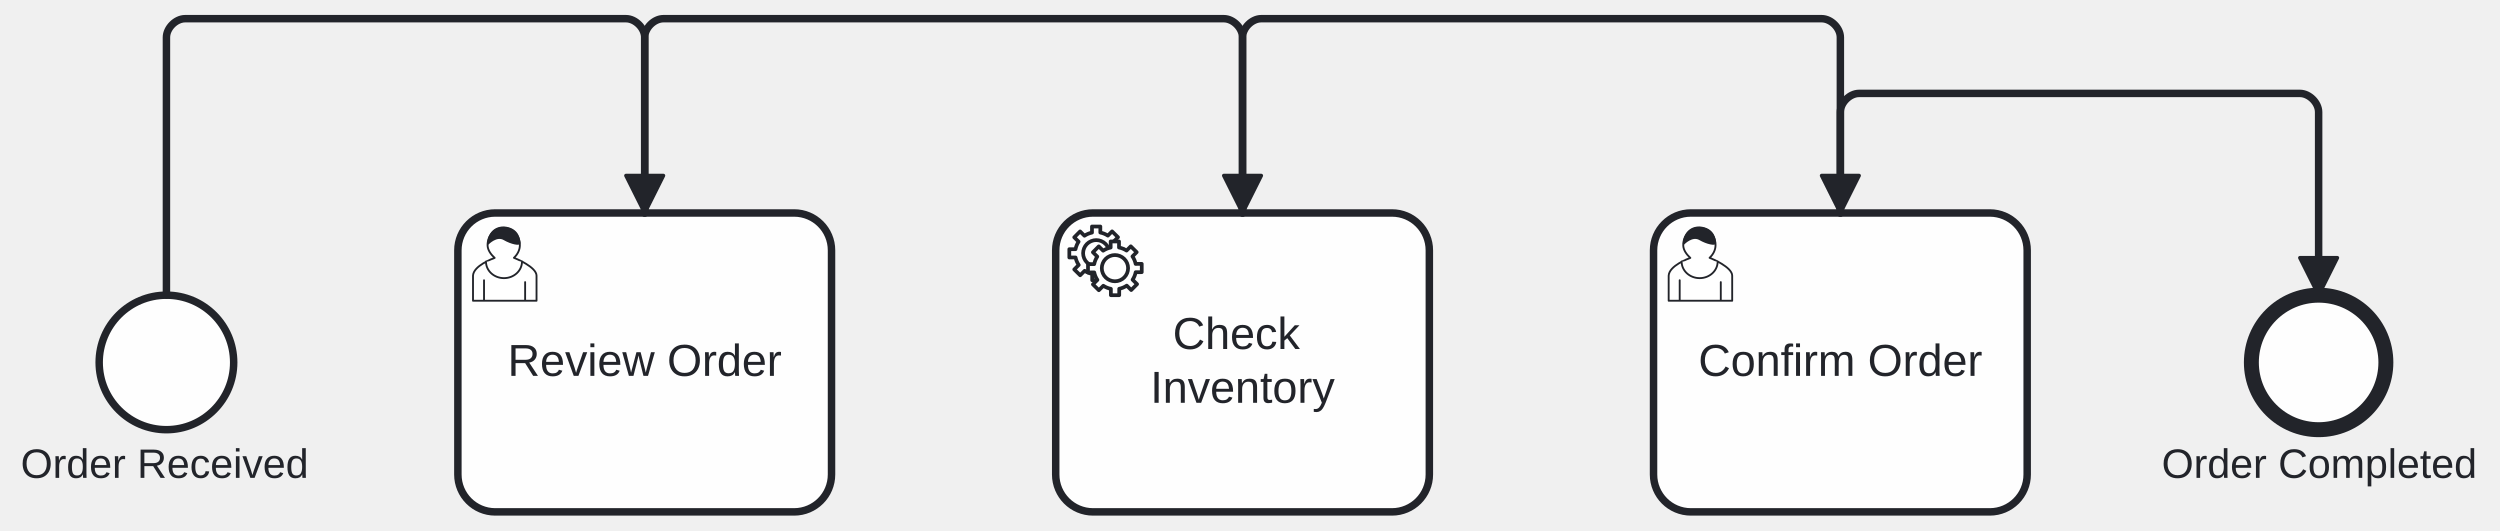
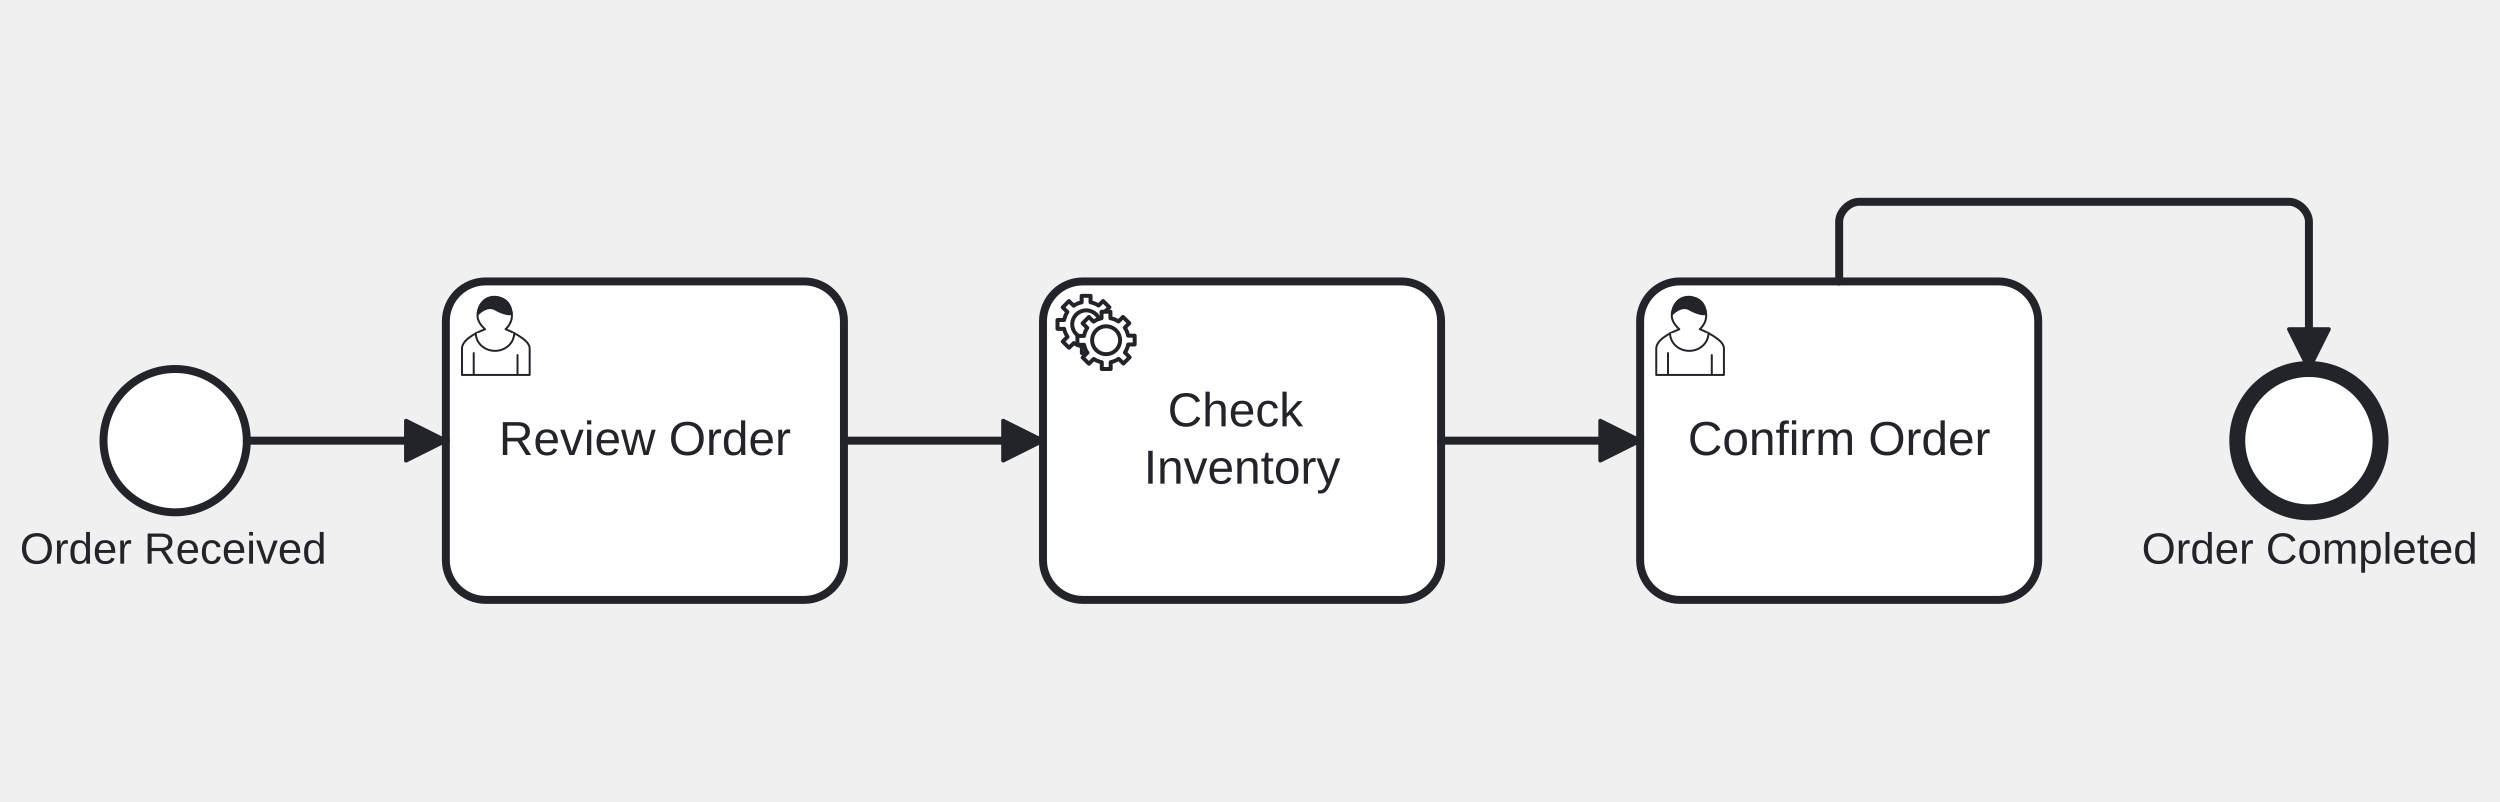
- <svg xmlns="http://www.w3.org/2000/svg" width="834" height="177" viewBox="166 35 668 142" version="1.1">
+ <svg xmlns="http://www.w3.org/2000/svg" width="764" height="245" viewBox="136 135 628 110" version="1.1">
  <g class="djs-group">
-     <g class="djs-element djs-shape" data-element-id="StartEvent_OrderReceived" style="display: block;" transform="translate(192, 114)">
+     <g class="djs-element djs-shape" data-element-id="StartEvent_OrderReceived" style="display: block;" transform="translate(162, 182)">
      <g class="djs-visual">
        <circle cx="18" cy="18" r="18" style="stroke-linecap: round; stroke-linejoin: round; stroke: hsl(225, 10%, 15%); stroke-width: 2px; fill: white; fill-opacity: 0.95;" />
      </g>
      <rect style="fill: none; stroke-opacity: 0; stroke: white; stroke-width: 15px;" class="djs-hit djs-hit-all" x="0" y="0" width="36" height="36" />
      <circle cx="18" cy="18" r="23" style="fill: none;" class="djs-outline" />
    </g>
  </g>
  <g class="djs-group">
-     <g class="djs-element djs-shape" data-element-id="UserTask_ReviewOrder" style="display: block;" transform="translate(288, 92)">
+     <g class="djs-element djs-shape" data-element-id="UserTask_ReviewOrder" style="display: block;" transform="translate(248, 160)">
      <g class="djs-visual">
        <rect x="0" y="0" width="100" height="80" rx="10" ry="10" style="stroke-linecap: round; stroke-linejoin: round; stroke: hsl(225, 10%, 15%); stroke-width: 2px; fill: white; fill-opacity: 0.95;" />
        <text style="font-family: Arial, sans-serif; font-size: 12px; font-weight: normal; fill: hsl(225, 10%, 15%);" lineHeight="1.2" class="djs-label">
          <tspan x="13.328" y="43.6">Review Order</tspan>
        </text>
        <path style="fill: white; stroke-linecap: round; stroke-linejoin: round; stroke: hsl(225, 10%, 15%); stroke-width: 0.5px;" d="m 15,12 c 0.909,-0.845 1.594,-2.049 1.594,-3.385 0,-2.554 -1.805,-4.622 -4.357,-4.622 -2.552,0 -4.288,2.068 -4.288,4.622 0,1.348 0.974,2.562 1.896,3.405 -0.529,0.187 -5.669,2.097 -5.794,4.756 v 6.718 h 17 v -6.718 c 0,-2.298 -5.528,-4.595 -6.051,-4.776 zm -8,6 l 0,5.5 m 11,0 l 0,-5" />
        <path style="fill: white; stroke-linecap: round; stroke-linejoin: round; stroke: hsl(225, 10%, 15%); stroke-width: 0.5px;" d="m 15,12 m 2.162,1.009 c 0,2.447 -2.158,4.431 -4.821,4.431 -2.665,0 -4.822,-1.981 -4.822,-4.431 " />
        <path style="fill: hsl(225, 10%, 15%); stroke-linecap: round; stroke-linejoin: round; stroke: hsl(225, 10%, 15%); stroke-width: 0.5px;" d="m 15,12 m -6.9,-3.80 c 0,0 2.251,-2.358 4.274,-1.177 2.024,1.181 4.221,1.537 4.124,0.965 -0.098,-0.57 -0.117,-3.791 -4.191,-4.136 -3.575,0.001 -4.208,3.367 -4.207,4.348 z" />
      </g>
      <rect style="fill: none; stroke-opacity: 0; stroke: white; stroke-width: 15px;" class="djs-hit djs-hit-all" x="0" y="0" width="100" height="80" />
      <rect x="-5" y="-5" rx="14" width="110" height="90" style="fill: none;" class="djs-outline" />
    </g>
  </g>
  <g class="djs-group">
-     <g class="djs-element djs-shape" data-element-id="ServiceTask_CheckInventory" style="display: block;" transform="translate(448, 92)">
+     <g class="djs-element djs-shape" data-element-id="ServiceTask_CheckInventory" style="display: block;" transform="translate(398, 160)">
      <g class="djs-visual">
        <rect x="0" y="0" width="100" height="80" rx="10" ry="10" style="stroke-linecap: round; stroke-linejoin: round; stroke: hsl(225, 10%, 15%); stroke-width: 2px; fill: white; fill-opacity: 0.95;" />
        <text style="font-family: Arial, sans-serif; font-size: 12px; font-weight: normal; fill: hsl(225, 10%, 15%);" lineHeight="1.2" class="djs-label">
          <tspan x="31.328" y="36.4">Check </tspan>
          <tspan x="25.322" y="50.8">Inventory</tspan>
        </text>
        <circle cx="5" cy="5" r="5" style="stroke-linecap: round; stroke-linejoin: round; stroke: none; stroke-width: 2px; fill: white;" transform="translate(6, 6)" />
        <path style="fill: white; stroke-linecap: round; stroke-linejoin: round; stroke: hsl(225, 10%, 15%); stroke-width: 1px;" d="m 12,18 v -1.713 c 0.352,-0.07 0.704,-0.178 1.048,-0.321 0.344,-0.145 0.666,-0.321 0.966,-0.521 l 1.194,1.18 1.567,-1.577 -1.195,-1.18 c 0.403,-0.614 0.683,-1.299 0.825,-2.018 l 1.622,-0.01 v -2.22 l -1.637,0.01 c -0.073,-0.352 -0.178,-0.7 -0.324,-1.044 -0.145,-0.344 -0.321,-0.664 -0.523,-0.962 l 1.131,-1.136 -1.583,-1.563 -1.13,1.136 c -0.614,-0.401 -1.303,-0.681 -2.023,-0.822 l 0.009,-1.619 h -2.241 l 0.004,1.631 c -0.354,0.074 -0.705,0.18 -1.05,0.324 -0.344,0.144 -0.665,0.321 -0.964,0.52 l -1.17,-1.158 -1.567,1.579 1.168,1.157 c -0.403,0.613 -0.683,1.298 -0.825,2.017 l -1.659,0.003 v 2.222 l 1.672,-0.006 c 0.073,0.351 0.18,0.702 0.324,1.045 0.145,0.344 0.321,0.664 0.523,0.961 l -1.199,1.197 1.584,1.56 1.196,-1.193 c 0.614,0.403 1.303,0.682 2.023,0.823 l 7.19e-4,1.699 h 2.227 z m 0.221,-3.996 c -1.789,0.75 -3.858,-0.093 -4.61,-1.874 -0.752,-1.783 0.091,-3.846 1.88,-4.596 1.788,-0.749 3.857,0.093 4.609,1.874 0.752,1.782 -0.091,3.846 -1.88,4.596 z" />
        <circle cx="5" cy="5" r="5" style="stroke-linecap: round; stroke-linejoin: round; stroke: none; stroke-width: 2px; fill: white;" transform="translate(11, 10)" />
        <path style="fill: white; stroke-linecap: round; stroke-linejoin: round; stroke: hsl(225, 10%, 15%); stroke-width: 1px;" d="m 17,22 v -1.713 c 0.352,-0.07 0.704,-0.178 1.048,-0.321 0.344,-0.145 0.666,-0.321 0.966,-0.521 l 1.194,1.18 1.567,-1.577 -1.195,-1.18 c 0.403,-0.614 0.683,-1.299 0.825,-2.018 l 1.622,-0.01 v -2.22 l -1.637,0.01 c -0.073,-0.352 -0.178,-0.7 -0.324,-1.044 -0.145,-0.344 -0.321,-0.664 -0.523,-0.962 l 1.131,-1.136 -1.583,-1.563 -1.13,1.136 c -0.614,-0.401 -1.303,-0.681 -2.023,-0.822 l 0.009,-1.619 h -2.241 l 0.004,1.631 c -0.354,0.074 -0.705,0.18 -1.05,0.324 -0.344,0.144 -0.665,0.321 -0.964,0.52 l -1.17,-1.158 -1.567,1.579 1.168,1.157 c -0.403,0.613 -0.683,1.298 -0.825,2.017 l -1.659,0.003 v 2.222 l 1.672,-0.006 c 0.073,0.351 0.18,0.702 0.324,1.045 0.145,0.344 0.321,0.664 0.523,0.961 l -1.199,1.197 1.584,1.56 1.196,-1.193 c 0.614,0.403 1.303,0.682 2.023,0.823 l 7.19e-4,1.699 h 2.227 z m 0.221,-3.996 c -1.789,0.75 -3.858,-0.093 -4.61,-1.874 -0.752,-1.783 0.091,-3.846 1.88,-4.596 1.788,-0.749 3.857,0.093 4.609,1.874 0.752,1.782 -0.091,3.846 -1.88,4.596 z" />
      </g>
      <rect style="fill: none; stroke-opacity: 0; stroke: white; stroke-width: 15px;" class="djs-hit djs-hit-all" x="0" y="0" width="100" height="80" />
      <rect x="-5" y="-5" rx="14" width="110" height="90" style="fill: none;" class="djs-outline" />
    </g>
  </g>
  <g class="djs-group">
-     <g class="djs-element djs-shape" data-element-id="UserTask_ConfirmOrder" style="display: block;" transform="translate(608, 92)">
+     <g class="djs-element djs-shape" data-element-id="UserTask_ConfirmOrder" style="display: block;" transform="translate(548, 160)">
      <g class="djs-visual">
        <rect x="0" y="0" width="100" height="80" rx="10" ry="10" style="stroke-linecap: round; stroke-linejoin: round; stroke: hsl(225, 10%, 15%); stroke-width: 2px; fill: white; fill-opacity: 0.95;" />
        <text style="font-family: Arial, sans-serif; font-size: 12px; font-weight: normal; fill: hsl(225, 10%, 15%);" lineHeight="1.2" class="djs-label">
          <tspan x="11.996" y="43.6">Confirm Order</tspan>
        </text>
        <path style="fill: white; stroke-linecap: round; stroke-linejoin: round; stroke: hsl(225, 10%, 15%); stroke-width: 0.5px;" d="m 15,12 c 0.909,-0.845 1.594,-2.049 1.594,-3.385 0,-2.554 -1.805,-4.622 -4.357,-4.622 -2.552,0 -4.288,2.068 -4.288,4.622 0,1.348 0.974,2.562 1.896,3.405 -0.529,0.187 -5.669,2.097 -5.794,4.756 v 6.718 h 17 v -6.718 c 0,-2.298 -5.528,-4.595 -6.051,-4.776 zm -8,6 l 0,5.5 m 11,0 l 0,-5" />
        <path style="fill: white; stroke-linecap: round; stroke-linejoin: round; stroke: hsl(225, 10%, 15%); stroke-width: 0.5px;" d="m 15,12 m 2.162,1.009 c 0,2.447 -2.158,4.431 -4.821,4.431 -2.665,0 -4.822,-1.981 -4.822,-4.431 " />
        <path style="fill: hsl(225, 10%, 15%); stroke-linecap: round; stroke-linejoin: round; stroke: hsl(225, 10%, 15%); stroke-width: 0.5px;" d="m 15,12 m -6.9,-3.80 c 0,0 2.251,-2.358 4.274,-1.177 2.024,1.181 4.221,1.537 4.124,0.965 -0.098,-0.57 -0.117,-3.791 -4.191,-4.136 -3.575,0.001 -4.208,3.367 -4.207,4.348 z" />
      </g>
      <rect style="fill: none; stroke-opacity: 0; stroke: white; stroke-width: 15px;" class="djs-hit djs-hit-all" x="0" y="0" width="100" height="80" />
      <rect x="-5" y="-5" rx="14" width="110" height="90" style="fill: none;" class="djs-outline" />
    </g>
  </g>
  <g class="djs-group">
-     <g class="djs-element djs-shape selected" data-element-id="EndEvent_OrderCompleted" style="display: block;" transform="translate(768, 114)">
+     <g class="djs-element djs-shape selected" data-element-id="EndEvent_OrderCompleted" style="display: block;" transform="translate(698, 182)">
      <g class="djs-visual">
        <circle cx="18" cy="18" r="18" style="stroke-linecap: round; stroke-linejoin: round; stroke: hsl(225, 10%, 15%); stroke-width: 4px; fill: white; fill-opacity: 0.95;" />
      </g>
      <rect style="fill: none; stroke-opacity: 0; stroke: white; stroke-width: 15px;" class="djs-hit djs-hit-all" x="0" y="0" width="36" height="36" />
      <circle cx="18" cy="18" r="24" style="fill: none;" class="djs-outline" />
    </g>
  </g>
  <g class="djs-group">
-     <g class="djs-element djs-connection" data-element-id="Flow_1vkpdml" style="display: block;">
+     <g class="djs-element djs-connection" data-element-id="Flow_07jcbg5" style="display: block;">
      <g class="djs-visual">
        <defs>
-           <marker id="marker-47fjvlohaj1torn2qpuqodkip" viewBox="0 0 20 20" refX="11" refY="10" markerWidth="10" markerHeight="10" orient="auto">
+           <marker id="marker-b7llmhobasptdhhr6eokhzxt0" viewBox="0 0 20 20" refX="11" refY="10" markerWidth="10" markerHeight="10" orient="auto">
            <path d="M 1 5 L 11 10 L 1 15 Z" style="stroke-linecap: round; stroke-linejoin: round; stroke: hsl(225, 10%, 15%); stroke-width: 1px; fill: hsl(225, 10%, 15%);" />
          </marker>
        </defs>
-         <path style="fill: none; stroke-linecap: round; stroke-linejoin: round; stroke: hsl(225, 10%, 15%); stroke-width: 2px; marker-end: url(#marker-47fjvlohaj1torn2qpuqodkip);" data-corner-radius="5" d="M210,114L210,45C210,42.5,212.5,40,215,40L333,40C335.5,40,338,42.5,338,45L338,92" />
+         <path style="fill: none; stroke-linecap: round; stroke-linejoin: round; stroke: hsl(225, 10%, 15%); stroke-width: 2px; marker-end: url(#marker-b7llmhobasptdhhr6eokhzxt0);" data-corner-radius="5" d="M198,200L248,200" />
      </g>
-       <path d="M210,114L210,40L338,40L338,92" style="fill: none; stroke-opacity: 0; stroke: white; stroke-width: 15px;" class="djs-hit djs-hit-stroke" />
-       <rect x="205" y="35" rx="4" width="138" height="84" style="fill: none;" class="djs-outline" />
+       <path d="M198,200L248,200" style="fill: none; stroke-opacity: 0; stroke: white; stroke-width: 15px;" class="djs-hit djs-hit-stroke" />
+       <rect x="193" y="195" rx="4" width="60" height="10" style="fill: none;" class="djs-outline" />
    </g>
  </g>
  <g class="djs-group">
-     <g class="djs-element djs-connection" data-element-id="Flow_1es22aa" style="display: block;">
+     <g class="djs-element djs-connection" data-element-id="Flow_1782w0m" style="display: block;">
      <g class="djs-visual">
        <defs>
-           <marker id="marker-dcdl10ybh635qc6hw3opf95xs" viewBox="0 0 20 20" refX="11" refY="10" markerWidth="10" markerHeight="10" orient="auto">
+           <marker id="marker-5ufi9mfxh0hvdexjon20m5du3" viewBox="0 0 20 20" refX="11" refY="10" markerWidth="10" markerHeight="10" orient="auto">
            <path d="M 1 5 L 11 10 L 1 15 Z" style="stroke-linecap: round; stroke-linejoin: round; stroke: hsl(225, 10%, 15%); stroke-width: 1px; fill: hsl(225, 10%, 15%);" />
          </marker>
        </defs>
-         <path style="fill: none; stroke-linecap: round; stroke-linejoin: round; stroke: hsl(225, 10%, 15%); stroke-width: 2px; marker-end: url(#marker-dcdl10ybh635qc6hw3opf95xs);" data-corner-radius="5" d="M338,92L338,45C338,42.5,340.5,40,343,40L493,40C495.5,40,498,42.5,498,45L498,92" />
+         <path style="fill: none; stroke-linecap: round; stroke-linejoin: round; stroke: hsl(225, 10%, 15%); stroke-width: 2px; marker-end: url(#marker-5ufi9mfxh0hvdexjon20m5du3);" data-corner-radius="5" d="M348,200L398,200" />
      </g>
-       <path d="M338,92L338,40L498,40L498,92" style="fill: none; stroke-opacity: 0; stroke: white; stroke-width: 15px;" class="djs-hit djs-hit-stroke" />
-       <rect x="333" y="35" rx="4" width="170" height="62" style="fill: none;" class="djs-outline" />
+       <path d="M348,200L398,200" style="fill: none; stroke-opacity: 0; stroke: white; stroke-width: 15px;" class="djs-hit djs-hit-stroke" />
+       <rect x="343" y="195" rx="4" width="60" height="10" style="fill: none;" class="djs-outline" />
    </g>
  </g>
  <g class="djs-group">
-     <g class="djs-element djs-connection" data-element-id="Flow_1ygy4tj" style="display: block;">
+     <g class="djs-element djs-connection" data-element-id="Flow_0b8jow8" style="display: block;">
      <g class="djs-visual">
        <defs>
-           <marker id="marker-dfjfx1tpqrfcjpx7hj70ev92j" viewBox="0 0 20 20" refX="11" refY="10" markerWidth="10" markerHeight="10" orient="auto">
+           <marker id="marker-3gpx63j71h2d2ci801o19vvkq" viewBox="0 0 20 20" refX="11" refY="10" markerWidth="10" markerHeight="10" orient="auto">
            <path d="M 1 5 L 11 10 L 1 15 Z" style="stroke-linecap: round; stroke-linejoin: round; stroke: hsl(225, 10%, 15%); stroke-width: 1px; fill: hsl(225, 10%, 15%);" />
          </marker>
        </defs>
-         <path style="fill: none; stroke-linecap: round; stroke-linejoin: round; stroke: hsl(225, 10%, 15%); stroke-width: 2px; marker-end: url(#marker-dfjfx1tpqrfcjpx7hj70ev92j);" data-corner-radius="5" d="M498,92L498,45C498,42.5,500.5,40,503,40L653,40C655.5,40,658,42.5,658,45L658,92" />
+         <path style="fill: none; stroke-linecap: round; stroke-linejoin: round; stroke: hsl(225, 10%, 15%); stroke-width: 2px; marker-end: url(#marker-3gpx63j71h2d2ci801o19vvkq);" data-corner-radius="5" d="M498,200L548,200" />
      </g>
-       <path d="M498,92L498,40L658,40L658,92" style="fill: none; stroke-opacity: 0; stroke: white; stroke-width: 15px;" class="djs-hit djs-hit-stroke" />
-       <rect x="493" y="35" rx="4" width="170" height="62" style="fill: none;" class="djs-outline" />
+       <path d="M498,200L548,200" style="fill: none; stroke-opacity: 0; stroke: white; stroke-width: 15px;" class="djs-hit djs-hit-stroke" />
+       <rect x="493" y="195" rx="4" width="60" height="10" style="fill: none;" class="djs-outline" />
    </g>
  </g>
  <g class="djs-group">
-     <g class="djs-element djs-connection" data-element-id="Flow_1631jya" style="display: block;">
+     <g class="djs-element djs-connection" data-element-id="Flow_13p5b6j" style="display: block;">
      <g class="djs-visual">
        <defs>
-           <marker id="marker-4q4v4bqgjl4p56s6lrdcopd7k" viewBox="0 0 20 20" refX="11" refY="10" markerWidth="10" markerHeight="10" orient="auto">
+           <marker id="marker-72dy8sdk4nf5tid974kd08d63" viewBox="0 0 20 20" refX="11" refY="10" markerWidth="10" markerHeight="10" orient="auto">
            <path d="M 1 5 L 11 10 L 1 15 Z" style="stroke-linecap: round; stroke-linejoin: round; stroke: hsl(225, 10%, 15%); stroke-width: 1px; fill: hsl(225, 10%, 15%);" />
          </marker>
        </defs>
-         <path style="fill: none; stroke-linecap: round; stroke-linejoin: round; stroke: hsl(225, 10%, 15%); stroke-width: 2px; marker-end: url(#marker-4q4v4bqgjl4p56s6lrdcopd7k);" data-corner-radius="5" d="M658,92L658,65C658,62.5,660.5,60,663,60L781,60C783.5,60,786,62.5,786,65L786,114" />
+         <path style="fill: none; stroke-linecap: round; stroke-linejoin: round; stroke: hsl(225, 10%, 15%); stroke-width: 2px; marker-end: url(#marker-72dy8sdk4nf5tid974kd08d63);" data-corner-radius="5" d="M598,160L598,145C598,142.5,600.5,140,603,140L711,140C713.5,140,716,142.5,716,145L716,182" />
      </g>
-       <path d="M658,92L658,60L786,60L786,114" style="fill: none; stroke-opacity: 0; stroke: white; stroke-width: 15px;" class="djs-hit djs-hit-stroke" />
-       <rect x="653" y="55" rx="4" width="138" height="64" style="fill: none;" class="djs-outline" />
+       <path d="M598,160L598,140L716,140L716,182" style="fill: none; stroke-opacity: 0; stroke: white; stroke-width: 15px;" class="djs-hit djs-hit-stroke" />
+       <rect x="593" y="135" rx="4" width="128" height="52" style="fill: none;" class="djs-outline" />
    </g>
  </g>
  <g class="djs-group">
-     <g class="djs-element djs-shape" data-element-id="StartEvent_OrderReceived_label" style="display: block;" transform="translate(171, 153)">
+     <g class="djs-element djs-shape" data-element-id="StartEvent_OrderReceived_label" style="display: block;" transform="translate(141, 221)">
      <g class="djs-visual">
        <text style="font-family: Arial, sans-serif; font-size: 11px; font-weight: normal; fill: hsl(225, 10%, 15%);" lineHeight="1.2" class="djs-label">
          <tspan x="0" y="9.9">Order Received</tspan>
        </text>
      </g>
      <rect style="fill: none; stroke-opacity: 0; stroke: white; stroke-width: 15px;" class="djs-hit djs-hit-all" x="0" y="0" width="78" height="14" />
      <rect x="-5" y="-5" rx="4" width="88" height="24" style="fill: none;" class="djs-outline" />
    </g>
  </g>
  <g class="djs-group">
-     <g class="djs-element djs-shape" data-element-id="EndEvent_OrderCompleted_label" style="display: block;" transform="translate(744, 153)">
+     <g class="djs-element djs-shape" data-element-id="EndEvent_OrderCompleted_label" style="display: block;" transform="translate(674, 221)">
      <g class="djs-visual">
        <text style="font-family: Arial, sans-serif; font-size: 11px; font-weight: normal; fill: hsl(225, 10%, 15%);" lineHeight="1.2" class="djs-label">
          <tspan x="0" y="9.9">Order Completed</tspan>
        </text>
      </g>
      <rect style="fill: none; stroke-opacity: 0; stroke: white; stroke-width: 15px;" class="djs-hit djs-hit-all" x="0" y="0" width="85" height="14" />
      <rect x="-5" y="-5" rx="4" width="95" height="24" style="fill: none;" class="djs-outline" />
    </g>
  </g>
</svg>
